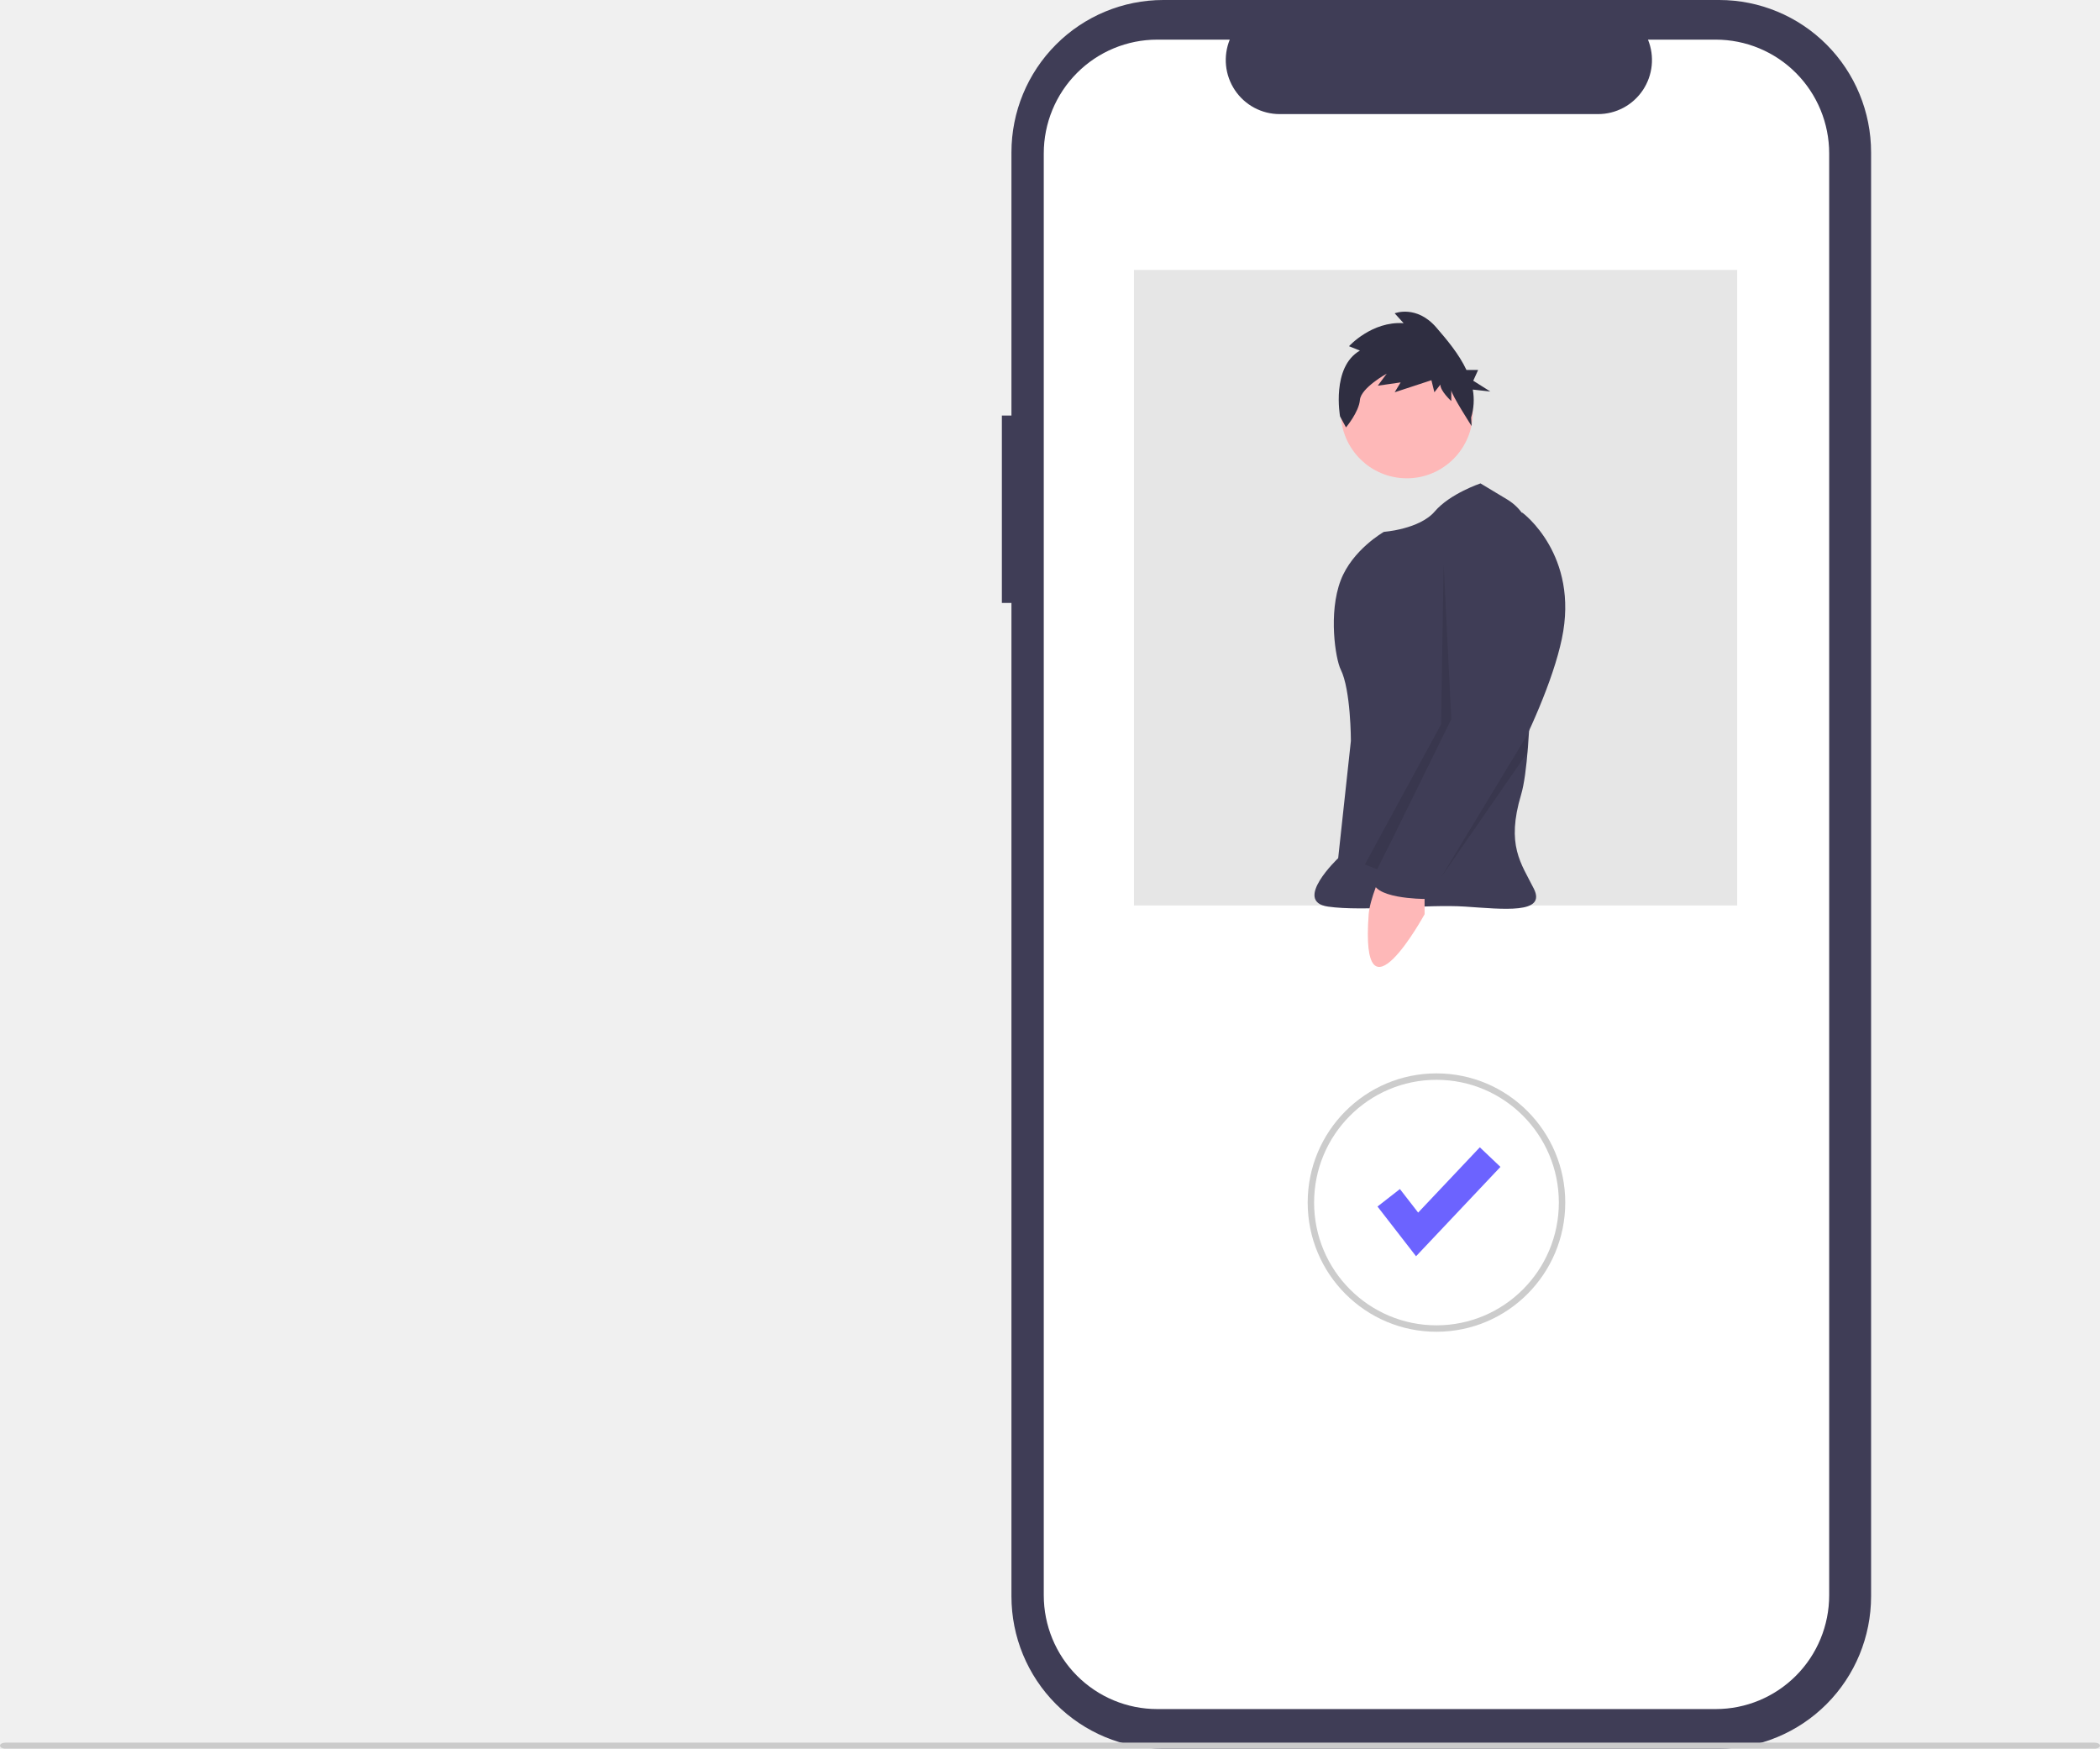
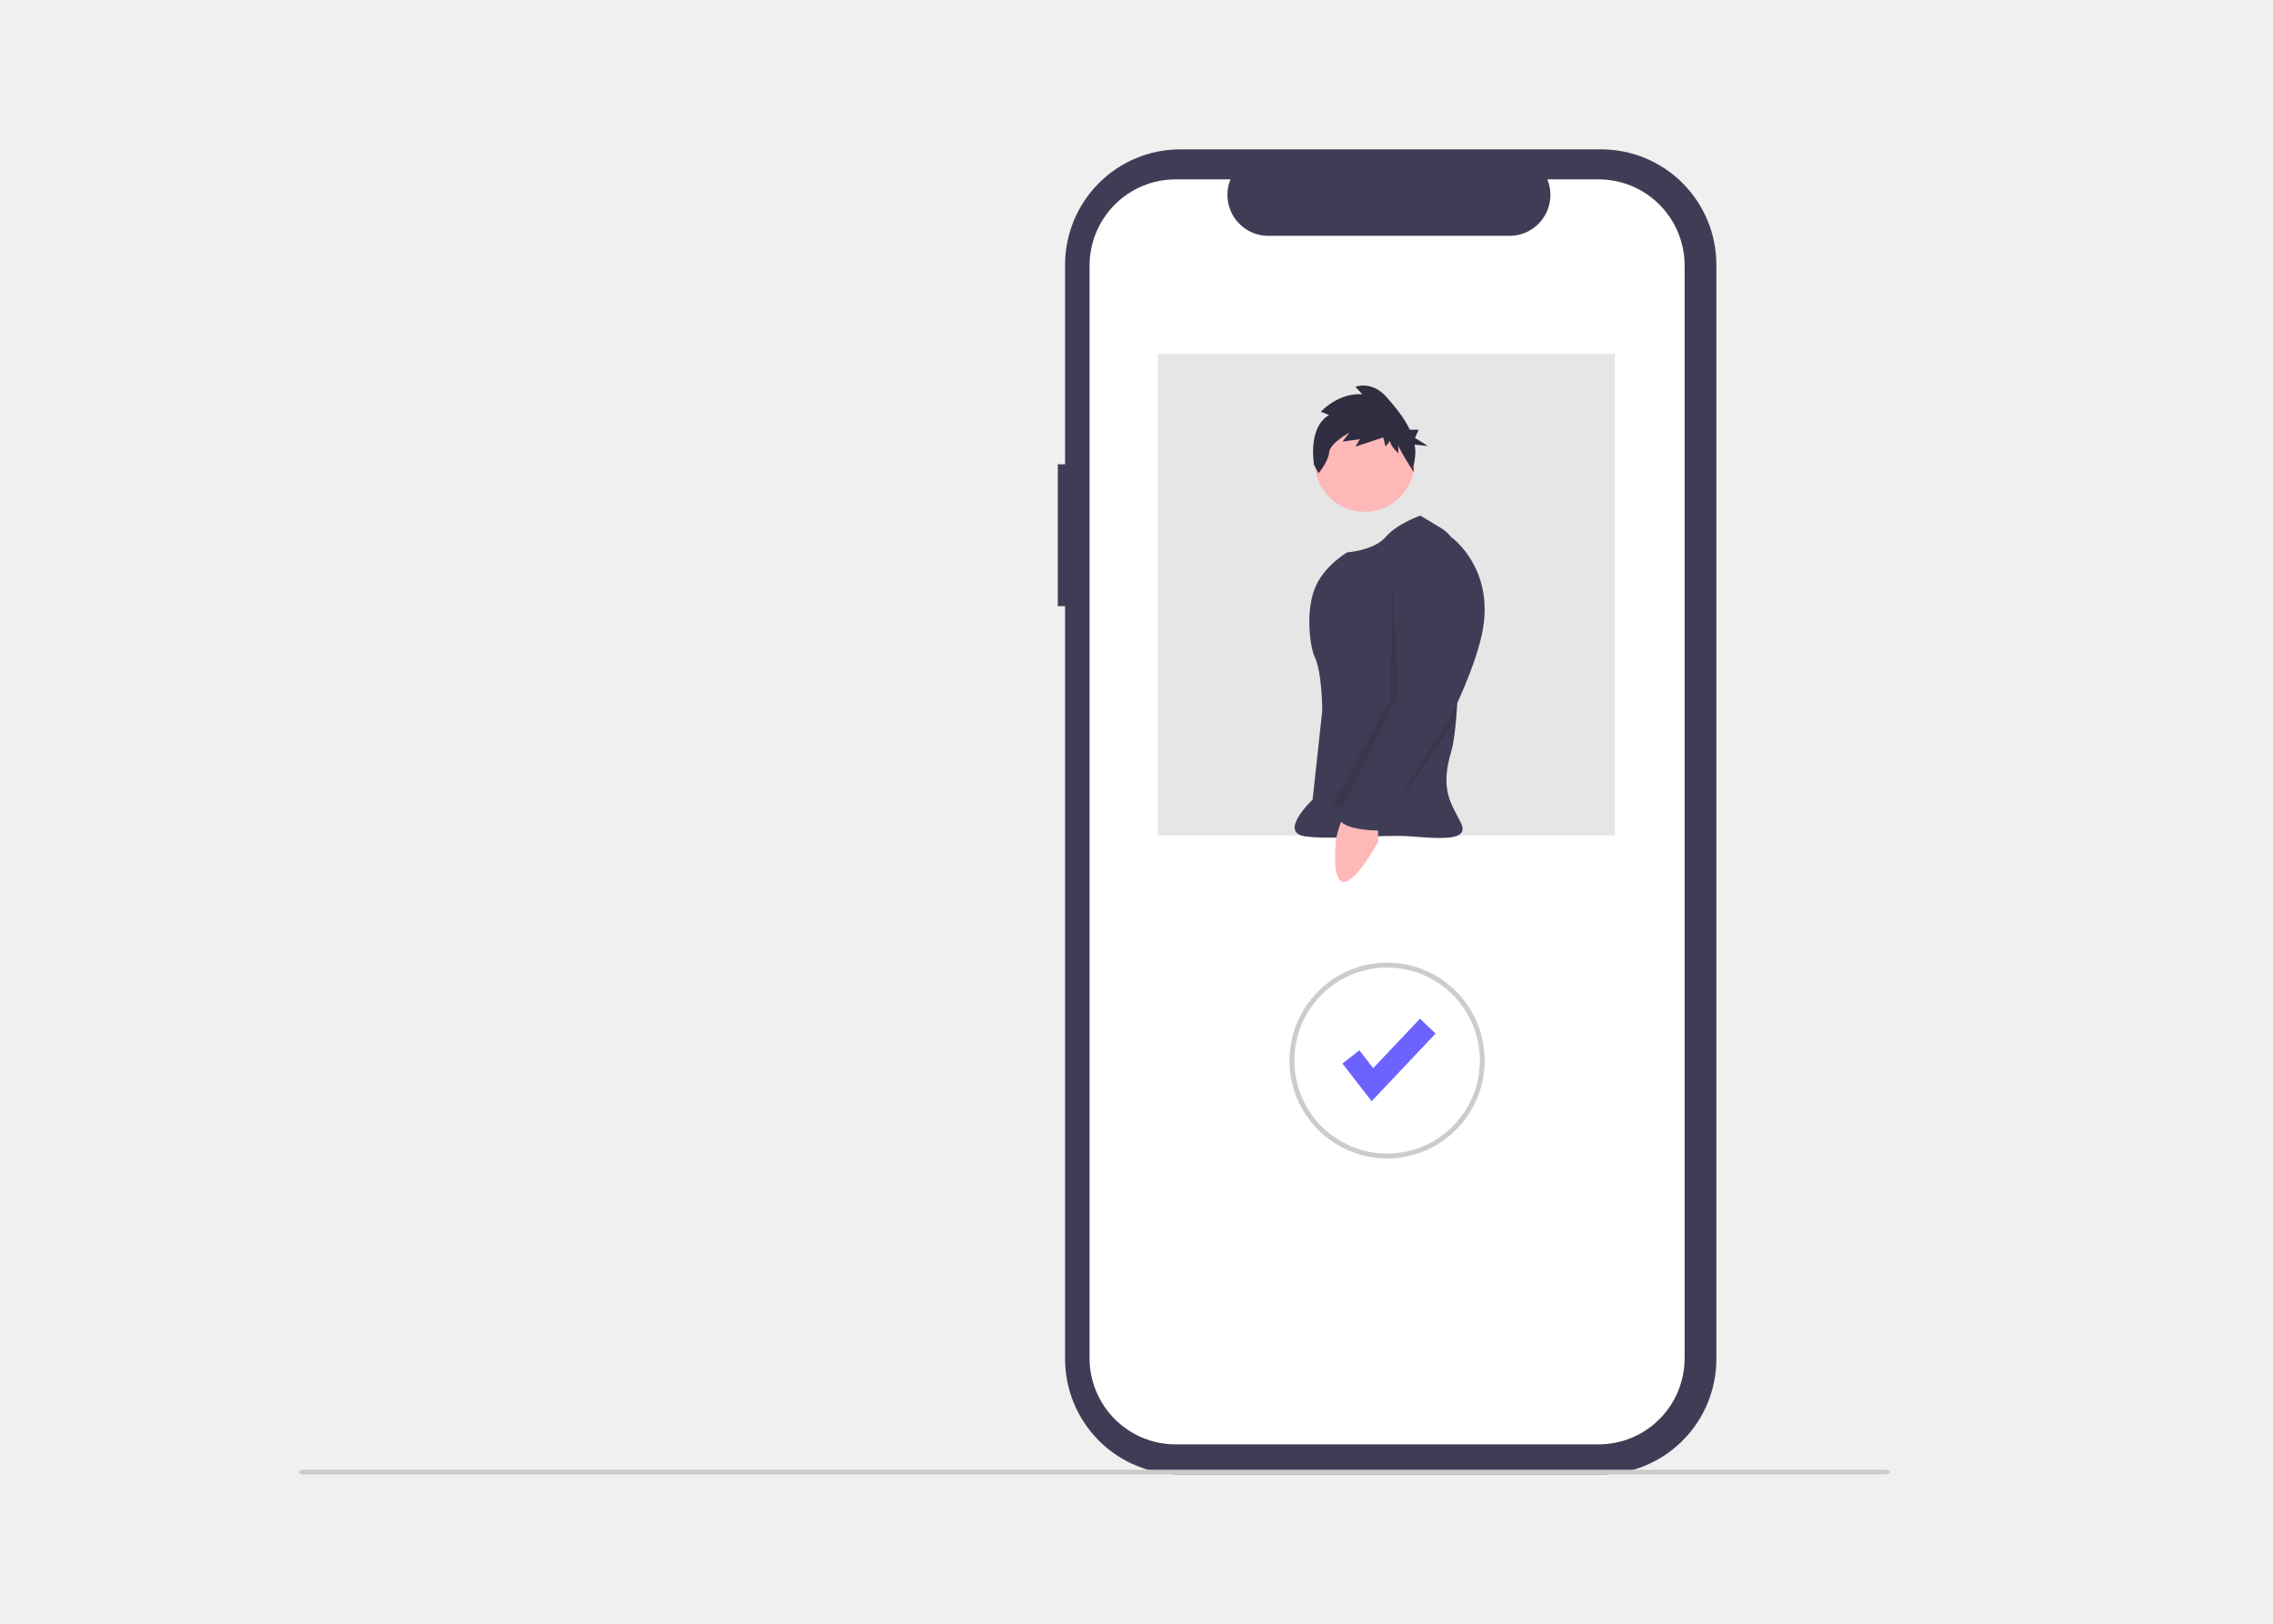
- <svg xmlns="http://www.w3.org/2000/svg" width="245" height="204" viewBox="0 0 245 204" fill="none">
-   <g clip-path="url(#clip0)">
-     <path d="M116.885 48.478H118.002V17.772C118.002 13.058 119.869 8.538 123.192 5.205C126.514 1.872 131.021 0 135.72 0H200.576C205.274 0 209.781 1.872 213.104 5.205C216.426 8.538 218.293 13.058 218.293 17.772V186.228C218.293 190.941 216.426 195.462 213.104 198.794C209.781 202.127 205.274 204 200.576 204H135.72C131.021 204 126.514 202.127 123.192 198.794C119.869 195.462 118.002 190.941 118.002 186.228V70.335H116.885V48.478Z" fill="#3F3D56" />
-     <path d="M135.005 4.624H143.471C143.081 5.581 142.933 6.62 143.038 7.649C143.143 8.677 143.499 9.664 144.074 10.522C144.649 11.38 145.425 12.084 146.335 12.57C147.245 13.056 148.26 13.31 149.291 13.31H186.445C187.476 13.31 188.491 13.056 189.401 12.57C190.311 12.084 191.087 11.38 191.662 10.522C192.237 9.664 192.593 8.677 192.698 7.649C192.803 6.62 192.655 5.581 192.265 4.624H200.172C201.91 4.624 203.63 4.967 205.236 5.634C206.841 6.301 208.3 7.278 209.528 8.511C210.757 9.743 211.732 11.206 212.397 12.816C213.062 14.427 213.404 16.152 213.404 17.895V186.105C213.404 189.625 212.01 193 209.529 195.489C207.047 197.978 203.682 199.377 200.173 199.377H135.005C131.496 199.377 128.13 197.978 125.649 195.489C123.167 193 121.773 189.625 121.773 186.105V17.896C121.773 14.376 123.167 11 125.649 8.511C128.13 6.022 131.496 4.624 135.005 4.624V4.624Z" fill="white" />
-     <path d="M167.588 155.361C175.886 155.361 182.613 148.614 182.613 140.29C182.613 131.967 175.886 125.219 167.588 125.219C159.29 125.219 152.563 131.967 152.563 140.29C152.563 148.614 159.29 155.361 167.588 155.361Z" fill="#CCCCCC" />
-     <path d="M167.589 154.61C175.473 154.61 181.865 148.198 181.865 140.29C181.865 132.381 175.473 125.97 167.589 125.97C159.704 125.97 153.312 132.381 153.312 140.29C153.312 148.198 159.704 154.61 167.589 154.61Z" fill="white" />
-     <path d="M165.205 146.553L160.708 140.753L163.323 138.713L165.452 141.459L172.646 133.843L175.051 136.128L165.205 146.553Z" fill="#6C63FF" />
-     <path d="M202.673 31.49H132.296V105.631H202.673V31.49Z" fill="#E6E6E6" />
-     <path d="M157.901 94.163L152.563 102.49H156.418L157.901 94.163Z" fill="#E6E6E6" />
-     <path d="M164.127 55.798C168.384 55.798 171.836 52.336 171.836 48.066C171.836 43.795 168.384 40.333 164.127 40.333C159.869 40.333 156.418 43.795 156.418 48.066C156.418 52.336 159.869 55.798 164.127 55.798Z" fill="#FEB8B8" />
-     <path d="M172.725 56.393C172.725 56.393 169.167 57.583 167.388 59.665C165.609 61.747 161.458 62.044 161.458 62.044C161.458 62.044 157.787 64.117 156.418 67.695C154.957 71.508 155.806 76.876 156.418 78.104C157.604 80.484 157.604 86.432 157.604 86.432L156.121 100.112C156.121 100.112 150.784 105.168 154.935 105.763C159.086 106.358 166.498 105.465 170.946 105.763C175.393 106.06 180.434 106.655 178.951 103.681C177.469 100.707 175.689 98.625 177.469 92.677C178.861 88.022 178.8 70.618 178.708 63.271C178.696 62.262 178.426 61.272 177.924 60.397C177.423 59.522 176.707 58.79 175.844 58.271L172.725 56.393Z" fill="#3F3D56" />
-     <path d="M161.161 101.896C161.161 101.896 159.813 104.875 159.679 106.654C158.641 120.483 166.202 106.654 166.202 106.654V104.275L161.161 101.896Z" fill="#FEB8B8" />
-     <path opacity="0.1" d="M168.426 65.761L169.315 83.903L160.696 101.413L159.234 100.855L168.13 84.497L168.426 65.761Z" fill="black" />
-     <path d="M175.394 60.259L177.618 59.813C177.618 59.813 184.289 64.72 182.213 74.534C180.137 84.349 170.947 99.219 170.947 99.219C170.947 99.219 168.871 101.896 168.278 102.491C167.685 103.086 166.499 102.491 167.092 103.383C167.685 104.275 166.203 104.87 166.203 104.87C166.203 104.87 159.68 104.87 160.272 102.491C160.865 100.111 170.946 83.159 170.946 83.159L169.464 67.396C169.464 67.396 168.278 59.664 175.394 60.259Z" fill="#3F3D56" />
-     <path opacity="0.1" d="M178.21 87.769V85.687L168.131 102.342L178.21 87.769Z" fill="black" />
-     <path d="M158.658 40.901L157.384 40.389C157.384 40.389 160.048 37.446 163.756 37.702L162.713 36.551C162.713 36.551 165.262 35.527 167.579 38.215C168.797 39.627 170.206 41.288 171.085 43.158H172.449L171.88 44.416L173.873 45.674L171.826 45.448C172.02 46.534 171.953 47.65 171.633 48.706L171.687 49.7C171.687 49.7 169.315 46.017 169.315 45.507V46.786C169.315 46.786 168.041 45.635 168.041 44.867L167.346 45.762L166.998 44.355L162.712 45.762L163.407 44.611L160.742 44.995L161.785 43.587C161.785 43.587 158.772 45.252 158.657 46.658C158.541 48.064 157.034 49.859 157.034 49.859L156.339 48.579C156.339 48.579 155.297 42.821 158.658 40.901Z" fill="#2F2E41" />
-     <path d="M0.64 204H244.36C244.713 204 245 203.841 245 203.646C245 203.45 244.713 203.292 244.36 203.292H0.64C0.287 203.292 0 203.45 0 203.646C0 203.841 0.286 204 0.64 204Z" fill="#CBCBCB" />
-   </g>
+ <svg xmlns="http://www.w3.org/2000/svg" version="1.2" baseProfile="tiny-ps" viewBox="0 0 350 250" width="350" height="250">
  <defs>
-     <clipPath id="clip0">
-       <rect width="245" height="204" fill="white" />
+     <clipPath clipPathUnits="userSpaceOnUse" id="cp1">
+       <path d="M46 23L291 23L291 227L46 227L46 23Z" />
    </clipPath>
  </defs>
+   <style>
+     tspan { white-space:pre }
+     .shp0 { fill: #3f3d56 }
+     .shp1 { fill: #ffffff }
+     .shp2 { fill: #cccccc }
+     .shp3 { fill: #6c63ff }
+     .shp4 { fill: #e6e6e6 }
+     .shp5 { fill: #feb8b8 }
+     .shp6 { opacity: 0.102;fill: #000000 }
+     .shp7 { fill: #2f2e41 }
+     .shp8 { fill: #cbcbcb }
+   </style>
+   <g id="Clip-Path" clip-path="url(#cp1)">
+     <g id="Layer">
+       <path id="Layer" class="shp0" d="M162.88 71.48L164 71.48L164 40.77C164 36.06 165.87 31.54 169.19 28.21C172.51 24.87 177.02 23 181.72 23L246.58 23C251.27 23 255.78 24.87 259.1 28.21C262.43 31.54 264.29 36.06 264.29 40.77L264.29 209.23C264.29 213.94 262.43 218.46 259.1 221.79C255.78 225.13 251.27 227 246.58 227L181.72 227C177.02 227 172.51 225.13 169.19 221.79C165.87 218.46 164 213.94 164 209.23L164 93.33L162.88 93.33L162.88 71.48Z" />
+       <path id="Layer" class="shp1" d="M181 27.62L189.47 27.62C189.08 28.58 188.93 29.62 189.04 30.65C189.14 31.68 189.5 32.66 190.07 33.52C190.65 34.38 191.43 35.08 192.34 35.57C193.25 36.06 194.26 36.31 195.29 36.31L232.44 36.31C233.48 36.31 234.49 36.06 235.4 35.57C236.31 35.08 237.09 34.38 237.66 33.52C238.24 32.66 238.59 31.68 238.7 30.65C238.8 29.62 238.66 28.58 238.26 27.62L246.17 27.62C247.91 27.62 249.63 27.97 251.24 28.63C252.84 29.3 254.3 30.28 255.53 31.51C256.76 32.74 257.73 34.21 258.4 35.82C259.06 37.43 259.4 39.15 259.4 40.9L259.4 209.1C259.4 212.63 258.01 216 255.53 218.49C253.05 220.98 249.68 222.38 246.17 222.38L181 222.38C177.5 222.38 174.13 220.98 171.65 218.49C169.17 216 167.77 212.63 167.77 209.1L167.77 40.9C167.77 37.38 169.17 34 171.65 31.51C174.13 29.02 177.5 27.62 181 27.62L181 27.62Z" />
+       <path id="Layer" class="shp2" d="M213.59 178.36C221.89 178.36 228.61 171.61 228.61 163.29C228.61 154.97 221.89 148.22 213.59 148.22C205.29 148.22 198.56 154.97 198.56 163.29C198.56 171.61 205.29 178.36 213.59 178.36Z" />
+       <path id="Layer" class="shp1" d="M213.59 177.61C221.47 177.61 227.87 171.2 227.87 163.29C227.87 155.38 221.47 148.97 213.59 148.97C205.7 148.97 199.31 155.38 199.31 163.29C199.31 171.2 205.7 177.61 213.59 177.61Z" />
+       <path id="Layer" class="shp3" d="M211.21 169.55L206.71 163.75L209.32 161.71L211.45 164.46L218.65 156.84L221.05 159.13L211.21 169.55Z" />
+       <path id="Layer" class="shp4" d="M248.67 54.49L178.3 54.49L178.3 128.63L248.67 128.63L248.67 54.49Z" />
+       <path id="Layer" class="shp4" d="M203.9 117.16L198.56 125.49L202.42 125.49L203.9 117.16Z" />
+       <path id="Layer" class="shp5" d="M210.13 78.8C214.38 78.8 217.84 75.34 217.84 71.07C217.84 66.8 214.38 63.33 210.13 63.33C205.87 63.33 202.42 66.8 202.42 71.07C202.42 75.34 205.87 78.8 210.13 78.8Z" />
+       <path id="Layer" class="shp0" d="M218.72 79.39C218.72 79.39 215.17 80.58 213.39 82.66C211.61 84.75 207.46 85.04 207.46 85.04C207.46 85.04 203.79 87.12 202.42 90.69C200.96 94.51 201.81 99.88 202.42 101.1C203.6 103.48 203.6 109.43 203.6 109.43L202.12 123.11C202.12 123.11 196.78 128.17 200.94 128.76C205.09 129.36 212.5 128.47 216.95 128.76C221.39 129.06 226.43 129.66 224.95 126.68C223.47 123.71 221.69 121.63 223.47 115.68C224.86 111.02 224.8 93.62 224.71 86.27C224.7 85.26 224.43 84.27 223.92 83.4C223.42 82.52 222.71 81.79 221.84 81.27L218.72 79.39Z" />
+       <path id="Layer" class="shp5" d="M207.16 124.9C207.16 124.9 205.81 127.88 205.68 129.65C204.64 143.48 212.2 129.65 212.2 129.65L212.2 127.28L207.16 124.9Z" />
+       <path id="Layer" class="shp6" d="M214.43 88.76L215.31 106.9L206.7 124.41L205.23 123.86L214.13 107.5L214.43 88.76Z" />
+       <path id="Layer" class="shp0" d="M221.39 83.26L223.62 82.81C223.62 82.81 230.29 87.72 228.21 97.53C226.14 107.35 216.95 122.22 216.95 122.22C216.95 122.22 214.87 124.9 214.28 125.49C213.69 126.09 212.5 125.49 213.09 126.38C213.69 127.28 212.2 127.87 212.2 127.87C212.2 127.87 205.68 127.87 206.27 125.49C206.87 123.11 216.95 106.16 216.95 106.16L215.46 90.4C215.46 90.4 214.28 82.66 221.39 83.26Z" />
+       <path id="Layer" class="shp6" d="M224.21 110.77L224.21 108.69L214.13 125.34L224.21 110.77Z" />
+       <path id="Layer" class="shp7" d="M204.66 63.9L203.38 63.39C203.38 63.39 206.05 60.45 209.76 60.7L208.71 59.55C208.71 59.55 211.26 58.53 213.58 61.22C214.8 62.63 216.21 64.29 217.09 66.16L218.45 66.16L217.88 67.42L219.87 68.67L217.83 68.45C218.02 69.53 217.95 70.65 217.63 71.71L217.69 72.7C217.69 72.7 215.31 69.02 215.31 68.51L215.31 69.79C215.31 69.79 214.04 68.63 214.04 67.87L213.35 68.76L213 67.35L208.71 68.76L209.41 67.61L206.74 67.99L207.78 66.59C207.78 66.59 204.77 68.25 204.66 69.66C204.54 71.06 203.03 72.86 203.03 72.86L202.34 71.58C202.34 71.58 201.3 65.82 204.66 63.9Z" />
+       <path id="Layer" class="shp8" d="M46.64 227L290.36 227C290.71 227 291 226.84 291 226.65C291 226.45 290.71 226.29 290.36 226.29L46.64 226.29C46.29 226.29 46 226.45 46 226.65C46 226.84 46.29 227 46.64 227Z" />
+     </g>
+   </g>
</svg>
